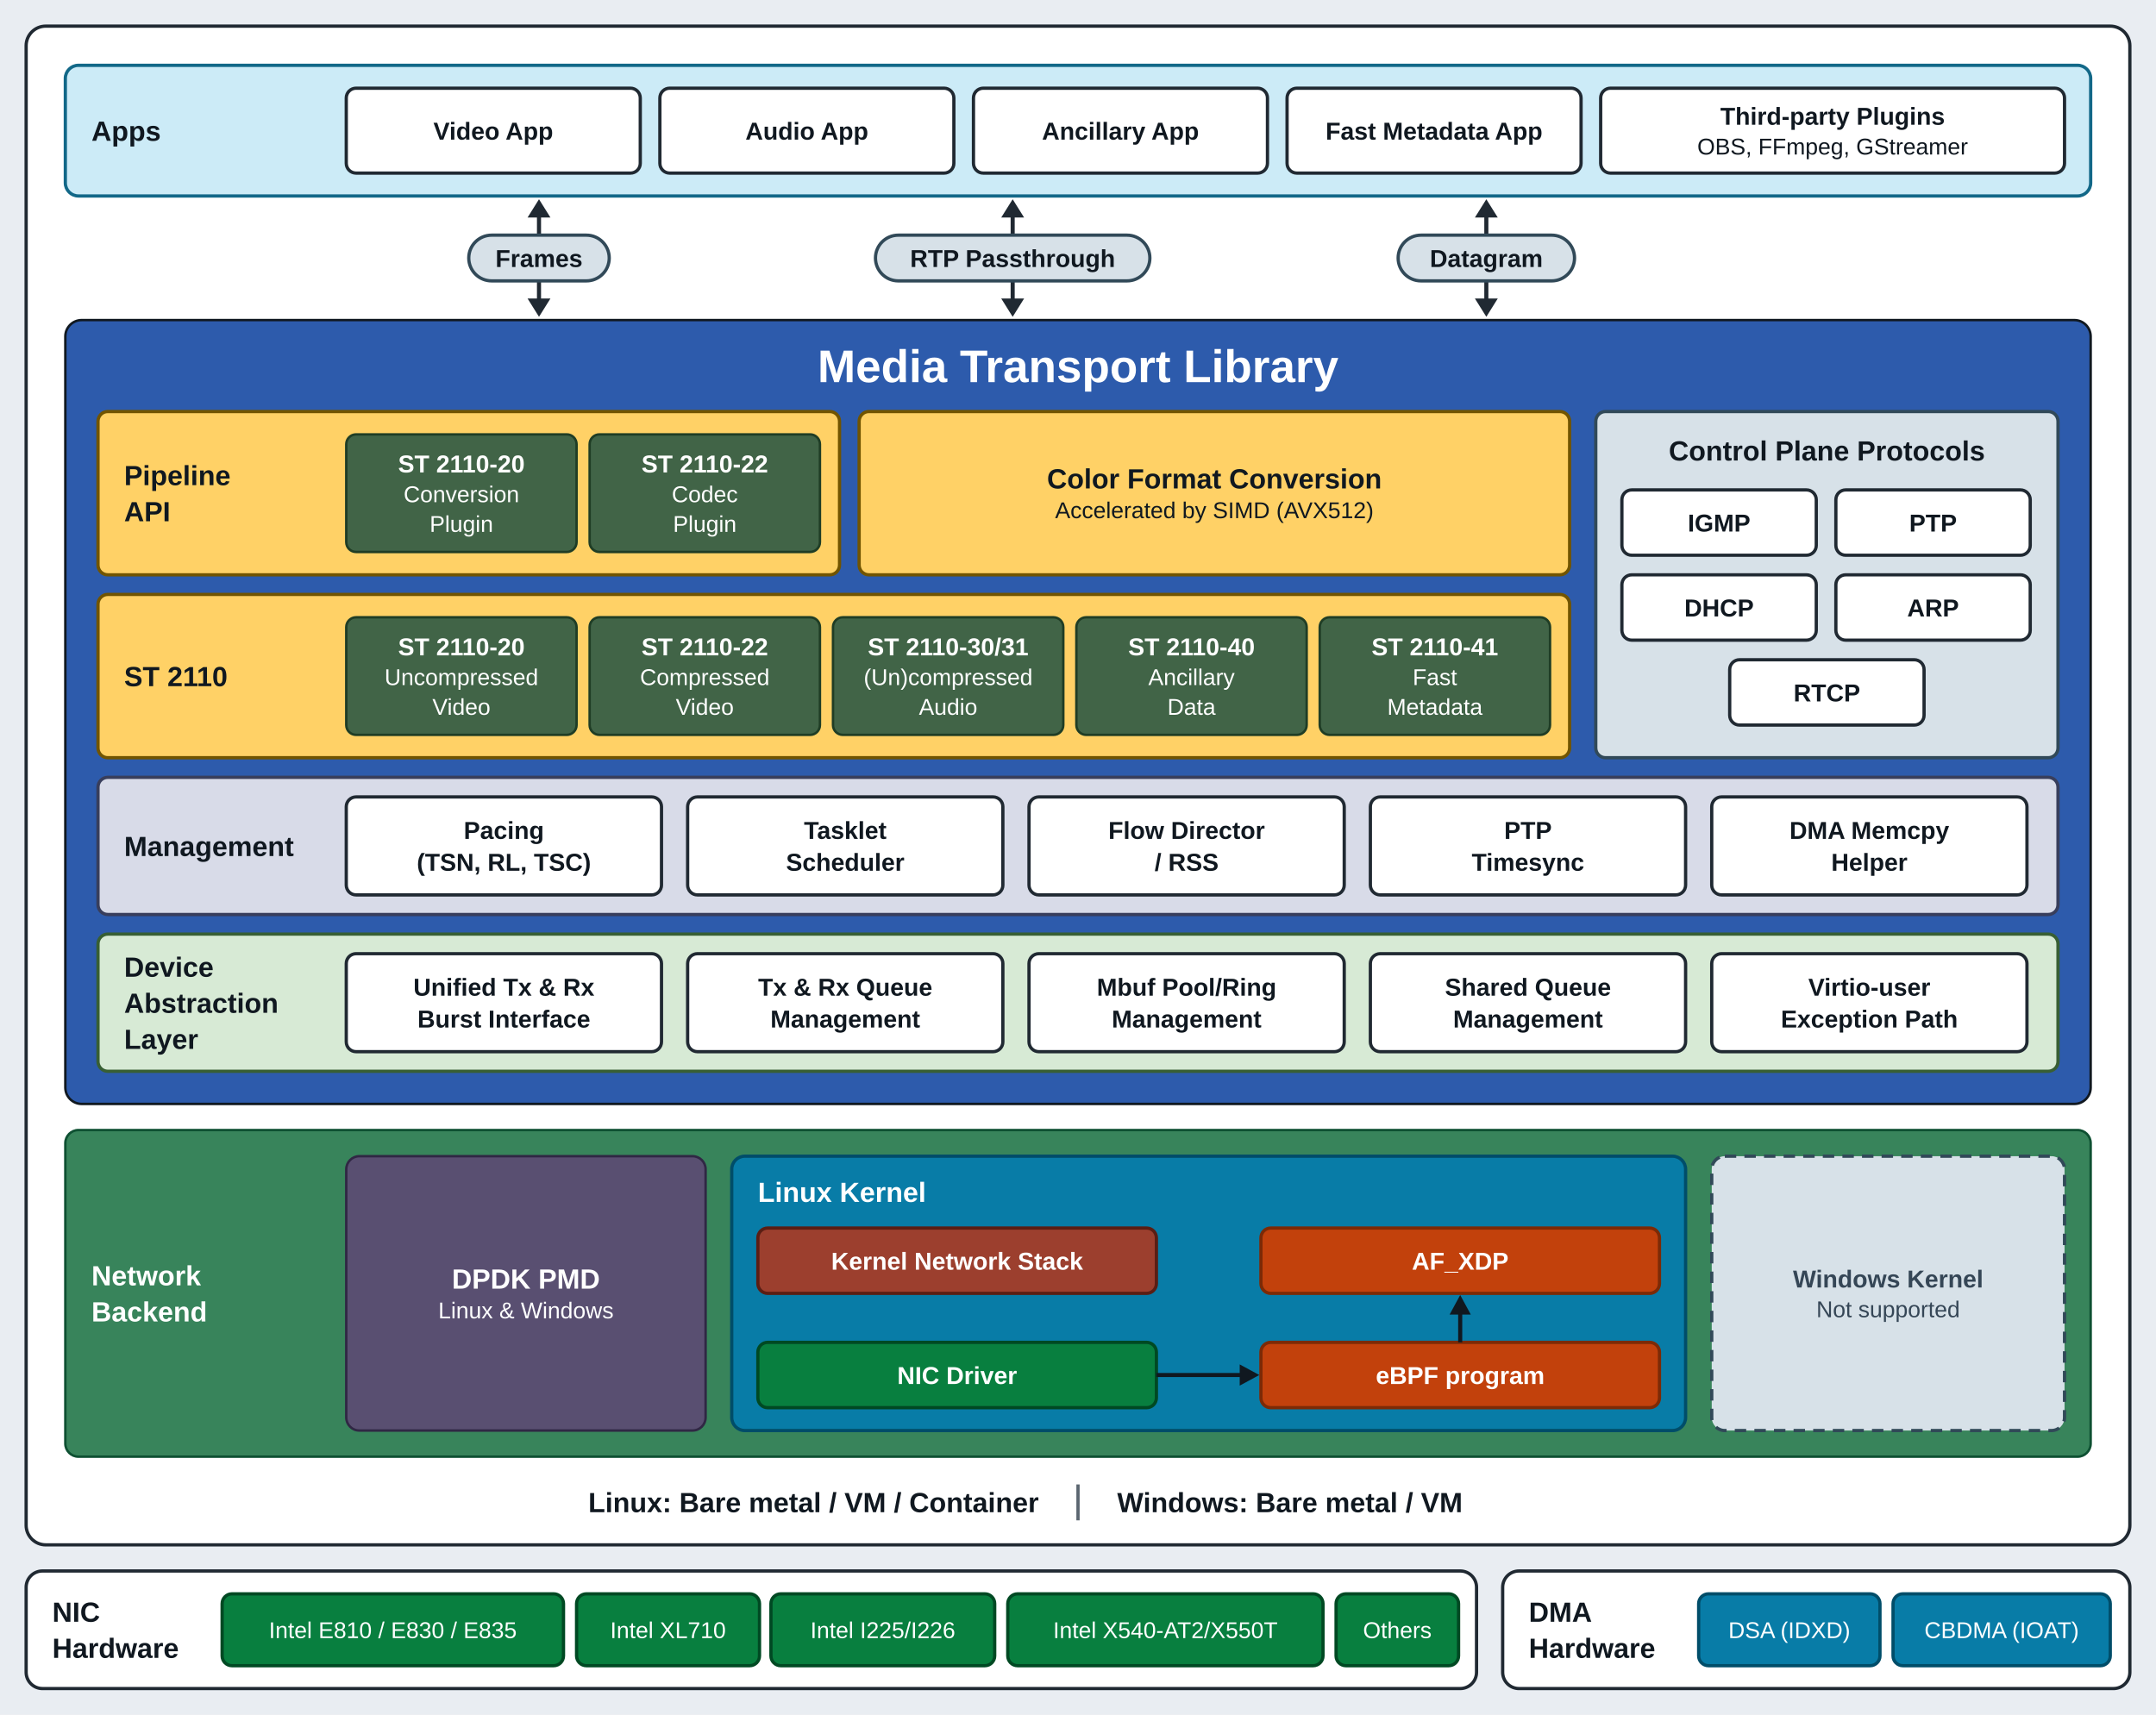
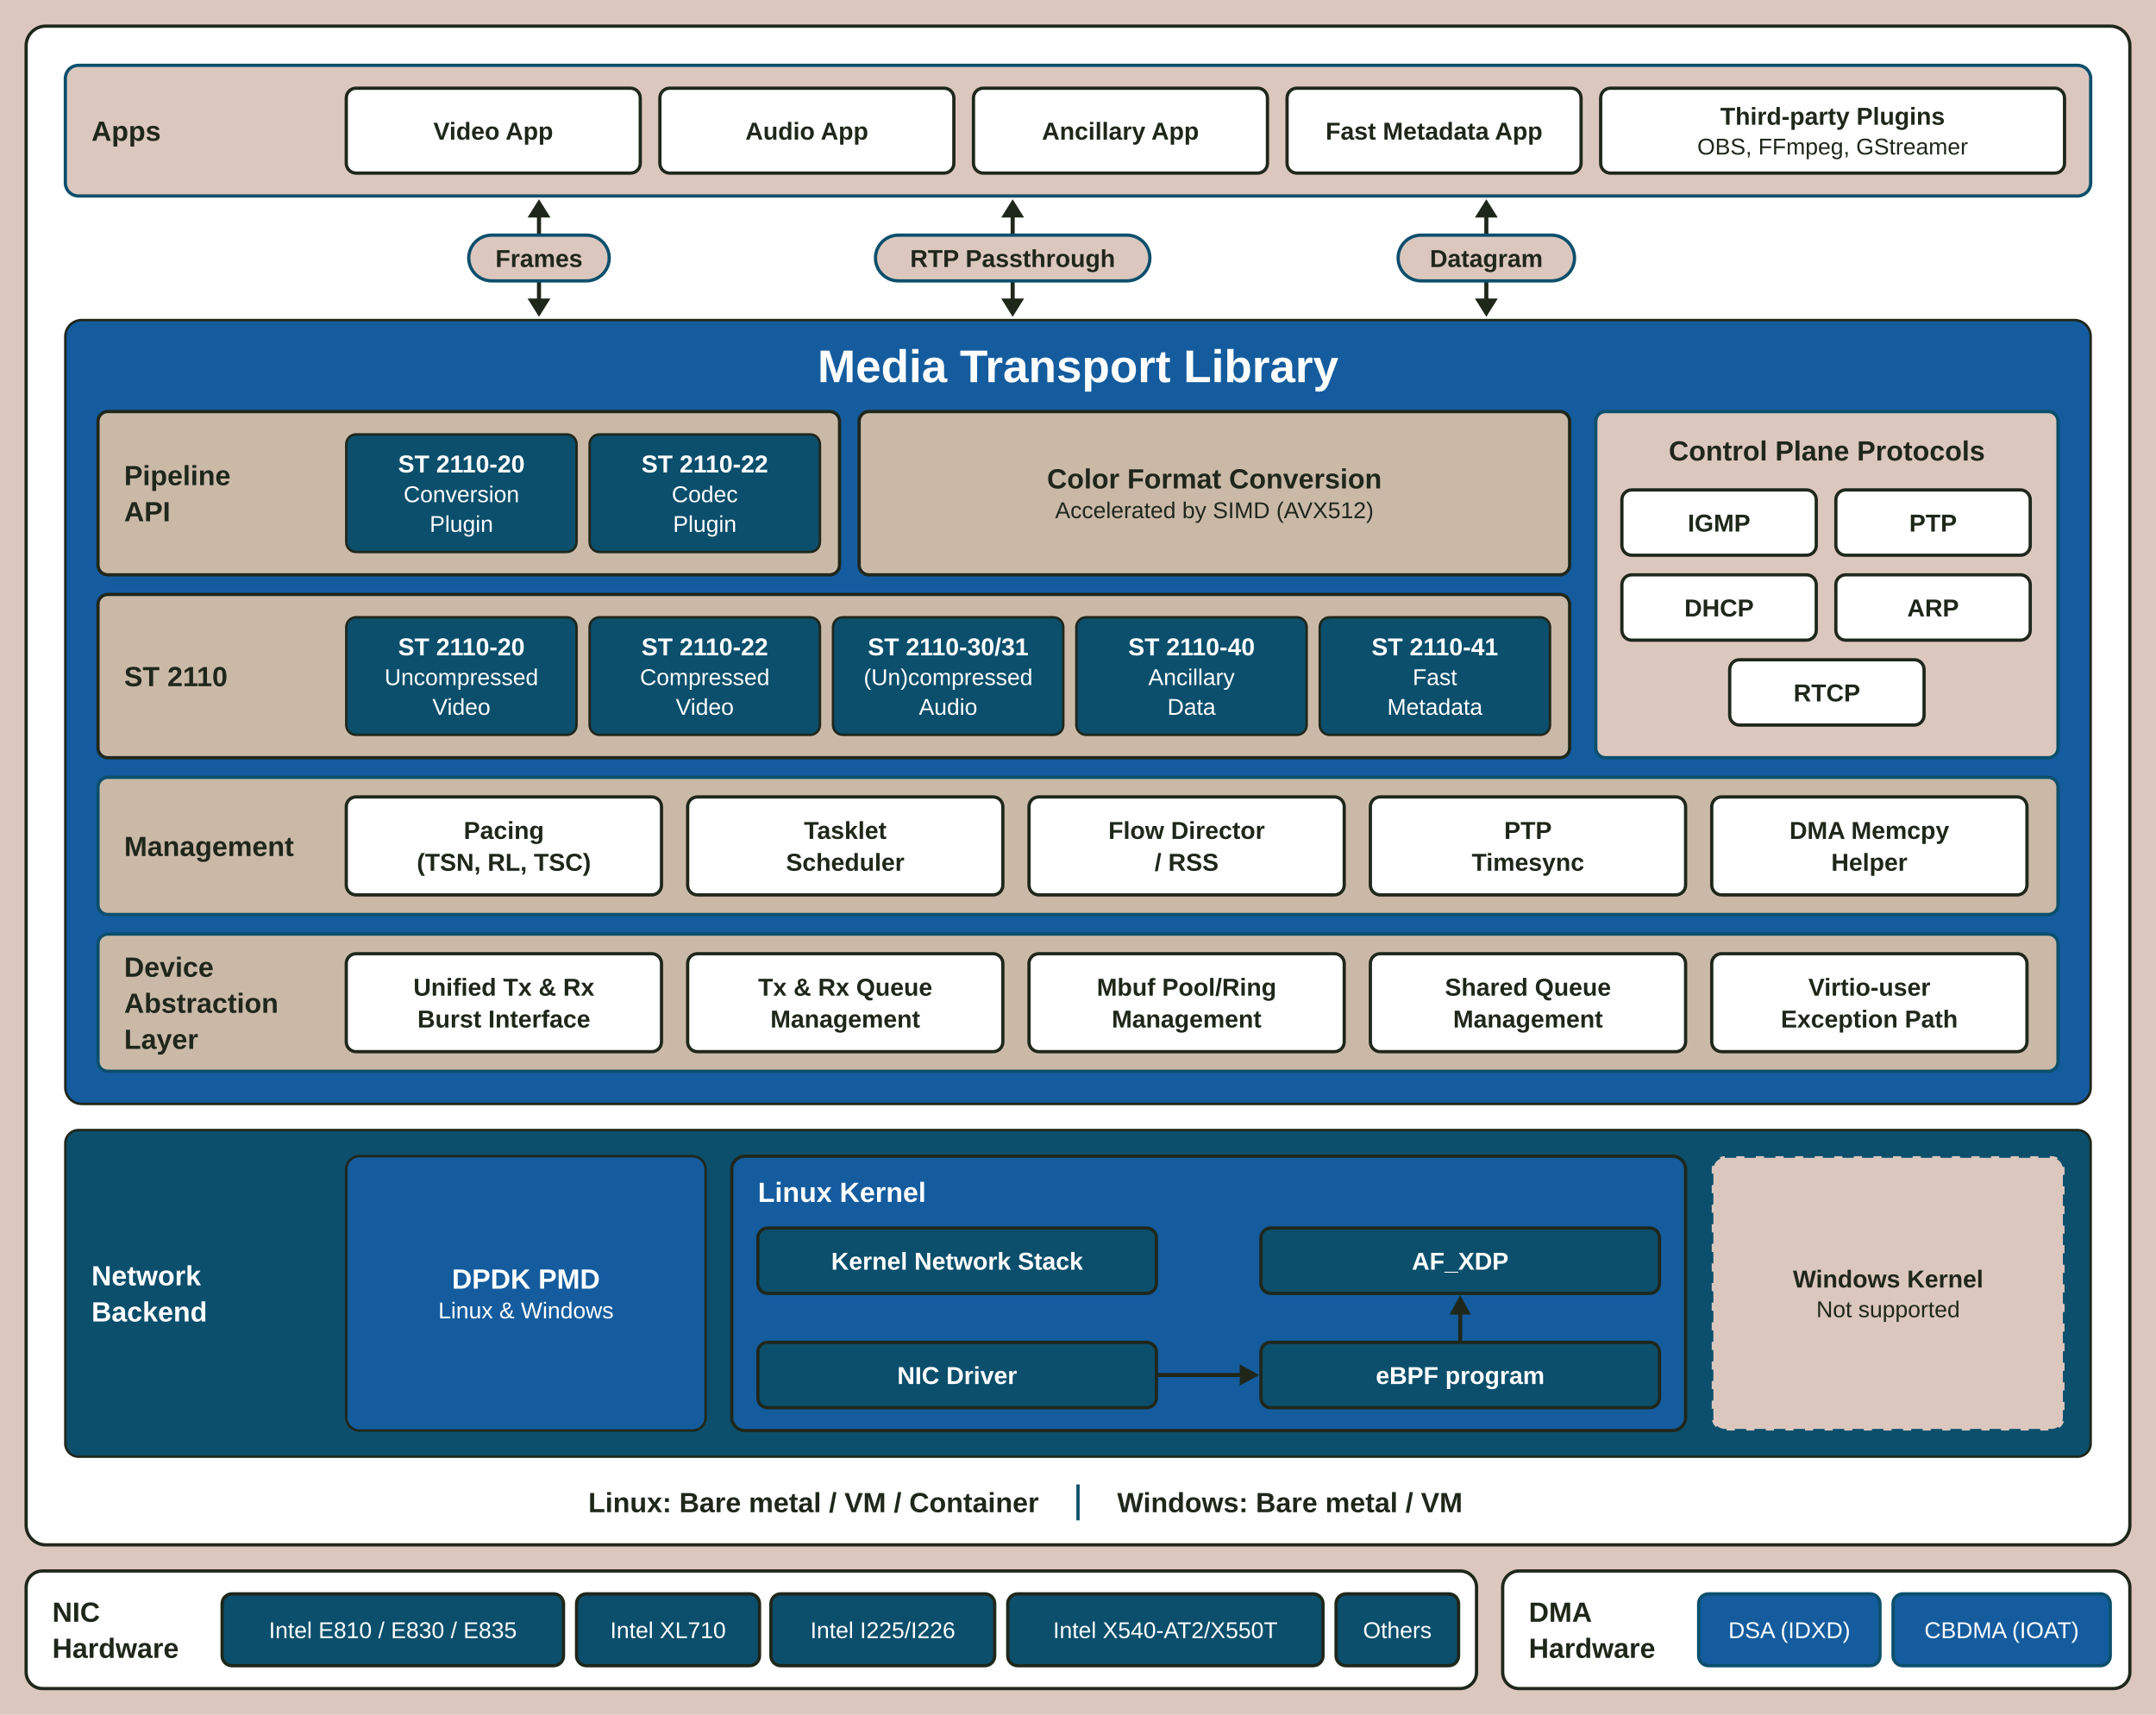
<svg xmlns="http://www.w3.org/2000/svg" width="1320" height="1050" viewBox="0 0 1320 1050" role="img" aria-labelledby="t d">
  <g font-family="'Intel Clear', 'Segoe UI', 'Helvetica Neue', Arial, sans-serif">
-     <rect width="1320" height="1050" fill="#e9edf2" />
-     <rect x="16" y="16" width="1288" height="930" rx="12" fill="#ffffff" stroke="#202932" stroke-width="2" />
-     <rect x="40" y="40" width="1240" height="80" rx="8" fill="#ccebf7" stroke="#126888" stroke-width="2" />
-     <text x="56" y="86.2" font-size="17" font-weight="700" fill="#101820" text-anchor="start">Apps</text>
-     <rect x="212" y="54" width="180" height="52" rx="6" fill="#ffffff" stroke="#202932" stroke-width="2" />
-     <text x="302.0" y="85.5" font-size="15" font-weight="700" fill="#101820" text-anchor="middle">Video App</text>
-     <rect x="404" y="54" width="180" height="52" rx="6" fill="#ffffff" stroke="#202932" stroke-width="2" />
-     <text x="494.0" y="85.5" font-size="15" font-weight="700" fill="#101820" text-anchor="middle">Audio App</text>
-     <rect x="596" y="54" width="180" height="52" rx="6" fill="#ffffff" stroke="#202932" stroke-width="2" />
-     <text x="686.0" y="85.5" font-size="15" font-weight="700" fill="#101820" text-anchor="middle">Ancillary App</text>
-     <rect x="788" y="54" width="180" height="52" rx="6" fill="#ffffff" stroke="#202932" stroke-width="2" />
-     <text x="878.0" y="85.5" font-size="15" font-weight="700" fill="#101820" text-anchor="middle">Fast Metadata App</text>
-     <rect x="980" y="54" width="284" height="52" rx="6" fill="#ffffff" stroke="#202932" stroke-width="2" />
-     <text x="1122.0" y="76.4" font-size="15" font-weight="700" fill="#101820" text-anchor="middle">Third-party Plugins</text>
-     <text x="1122.0" y="94.6" font-size="14" fill="#101820" text-anchor="middle">OBS, FFmpeg, GStreamer</text>
-     <rect x="40" y="196" width="1240" height="480" rx="10" fill="#2d5bac" stroke="#101820" stroke-width="1.5" />
+     <rect width="1320" height="1050" fill="#DCC7BE" />
+     <rect x="16" y="16" width="1288" height="930" rx="12" fill="#ffffff" stroke="#1F271B" stroke-width="2" />
+     <rect x="40" y="40" width="1240" height="80" rx="8" fill="#DCC7BE" stroke="#0B4F6C" stroke-width="2" />
+     <text x="56" y="86.2" font-size="17" font-weight="700" fill="#1F271B" text-anchor="start">Apps</text>
+     <rect x="212" y="54" width="180" height="52" rx="6" fill="#ffffff" stroke="#1F271B" stroke-width="2" />
+     <text x="302.0" y="85.5" font-size="15" font-weight="700" fill="#1F271B" text-anchor="middle">Video App</text>
+     <rect x="404" y="54" width="180" height="52" rx="6" fill="#ffffff" stroke="#1F271B" stroke-width="2" />
+     <text x="494.0" y="85.5" font-size="15" font-weight="700" fill="#1F271B" text-anchor="middle">Audio App</text>
+     <rect x="596" y="54" width="180" height="52" rx="6" fill="#ffffff" stroke="#1F271B" stroke-width="2" />
+     <text x="686.0" y="85.5" font-size="15" font-weight="700" fill="#1F271B" text-anchor="middle">Ancillary App</text>
+     <rect x="788" y="54" width="180" height="52" rx="6" fill="#ffffff" stroke="#1F271B" stroke-width="2" />
+     <text x="878.0" y="85.5" font-size="15" font-weight="700" fill="#1F271B" text-anchor="middle">Fast Metadata App</text>
+     <rect x="980" y="54" width="284" height="52" rx="6" fill="#ffffff" stroke="#1F271B" stroke-width="2" />
+     <text x="1122.0" y="76.4" font-size="15" font-weight="700" fill="#1F271B" text-anchor="middle">Third-party Plugins</text>
+     <text x="1122.0" y="94.6" font-size="14" fill="#1F271B" text-anchor="middle">OBS, FFmpeg, GStreamer</text>
+     <rect x="40" y="196" width="1240" height="480" rx="10" fill="#145C9E" stroke="#1F271B" stroke-width="1.5" />
    <text x="660.0" y="234" font-size="28" font-weight="700" fill="#ffffff" text-anchor="middle">Media Transport Library</text>
-     <line x1="330" y1="130" x2="330" y2="186" stroke="#202932" stroke-width="2.5" />
-     <path d="M330 122 L323 133.2 L337 133.2 Z" fill="#202932" />
-     <path d="M330 194 L323 182.8 L337 182.8 Z" fill="#202932" />
-     <rect x="287" y="144" width="86" height="28" rx="14" fill="#d7e1e8" stroke="#314958" stroke-width="2" />
-     <text x="330.0" y="163.5" font-size="15" font-weight="700" fill="#101820" text-anchor="middle">Frames</text>
-     <line x1="620" y1="130" x2="620" y2="186" stroke="#202932" stroke-width="2.5" />
-     <path d="M620 122 L613 133.2 L627 133.2 Z" fill="#202932" />
-     <path d="M620 194 L613 182.8 L627 182.8 Z" fill="#202932" />
-     <rect x="536" y="144" width="168" height="28" rx="14" fill="#d7e1e8" stroke="#314958" stroke-width="2" />
-     <text x="620.0" y="163.5" font-size="15" font-weight="700" fill="#101820" text-anchor="middle">RTP Passthrough</text>
-     <line x1="910" y1="130" x2="910" y2="186" stroke="#202932" stroke-width="2.5" />
-     <path d="M910 122 L903 133.2 L917 133.2 Z" fill="#202932" />
-     <path d="M910 194 L903 182.8 L917 182.8 Z" fill="#202932" />
-     <rect x="856" y="144" width="108" height="28" rx="14" fill="#d7e1e8" stroke="#314958" stroke-width="2" />
-     <text x="910.0" y="163.5" font-size="15" font-weight="700" fill="#101820" text-anchor="middle">Datagram</text>
-     <rect x="60" y="252" width="454" height="100" rx="6" fill="#ffd166" stroke="#715400" stroke-width="2" />
-     <text x="76" y="297.1" font-size="17" font-weight="700" fill="#101820" text-anchor="start">Pipeline</text>
-     <text x="76" y="319.2" font-size="17" font-weight="700" fill="#101820" text-anchor="start">API</text>
-     <rect x="212" y="266" width="141" height="72" rx="6" fill="#416447" stroke="#1f3d25" stroke-width="1.5" />
+     <line x1="330" y1="130" x2="330" y2="186" stroke="#1F271B" stroke-width="2.5" />
+     <path d="M330 122 L323 133.2 L337 133.2 Z" fill="#1F271B" />
+     <path d="M330 194 L323 182.8 L337 182.8 Z" fill="#1F271B" />
+     <rect x="287" y="144" width="86" height="28" rx="14" fill="#DCC7BE" stroke="#0B4F6C" stroke-width="2" />
+     <text x="330.0" y="163.5" font-size="15" font-weight="700" fill="#1F271B" text-anchor="middle">Frames</text>
+     <line x1="620" y1="130" x2="620" y2="186" stroke="#1F271B" stroke-width="2.5" />
+     <path d="M620 122 L613 133.2 L627 133.2 Z" fill="#1F271B" />
+     <path d="M620 194 L613 182.8 L627 182.8 Z" fill="#1F271B" />
+     <rect x="536" y="144" width="168" height="28" rx="14" fill="#DCC7BE" stroke="#0B4F6C" stroke-width="2" />
+     <text x="620.0" y="163.5" font-size="15" font-weight="700" fill="#1F271B" text-anchor="middle">RTP Passthrough</text>
+     <line x1="910" y1="130" x2="910" y2="186" stroke="#1F271B" stroke-width="2.5" />
+     <path d="M910 122 L903 133.2 L917 133.2 Z" fill="#1F271B" />
+     <path d="M910 194 L903 182.8 L917 182.8 Z" fill="#1F271B" />
+     <rect x="856" y="144" width="108" height="28" rx="14" fill="#DCC7BE" stroke="#0B4F6C" stroke-width="2" />
+     <text x="910.0" y="163.5" font-size="15" font-weight="700" fill="#1F271B" text-anchor="middle">Datagram</text>
+     <rect x="60" y="252" width="454" height="100" rx="6" fill="#CBB9A8" stroke="#1F271B" stroke-width="2" />
+     <text x="76" y="297.1" font-size="17" font-weight="700" fill="#1F271B" text-anchor="start">Pipeline</text>
+     <text x="76" y="319.2" font-size="17" font-weight="700" fill="#1F271B" text-anchor="start">API</text>
+     <rect x="212" y="266" width="141" height="72" rx="6" fill="#0B4F6C" stroke="#1F271B" stroke-width="1.5" />
    <text x="282.5" y="289.3" font-size="15" font-weight="700" fill="#ffffff" text-anchor="middle">ST 2110-20</text>
    <text x="282.5" y="307.5" font-size="14" fill="#ffffff" text-anchor="middle">Conversion</text>
    <text x="282.5" y="325.7" font-size="14" fill="#ffffff" text-anchor="middle">Plugin</text>
-     <rect x="361" y="266" width="141" height="72" rx="6" fill="#416447" stroke="#1f3d25" stroke-width="1.5" />
+     <rect x="361" y="266" width="141" height="72" rx="6" fill="#0B4F6C" stroke="#1F271B" stroke-width="1.5" />
    <text x="431.5" y="289.3" font-size="15" font-weight="700" fill="#ffffff" text-anchor="middle">ST 2110-22</text>
    <text x="431.5" y="307.5" font-size="14" fill="#ffffff" text-anchor="middle">Codec</text>
    <text x="431.5" y="325.7" font-size="14" fill="#ffffff" text-anchor="middle">Plugin</text>
-     <rect x="526" y="252" width="435" height="100" rx="6" fill="#ffd166" stroke="#715400" stroke-width="2" />
-     <text x="743.5" y="299.1" font-size="17" font-weight="700" fill="#101820" text-anchor="middle">Color Format Conversion</text>
-     <text x="743.5" y="317.3" font-size="14" fill="#101820" text-anchor="middle">Accelerated by SIMD (AVX512)</text>
-     <rect x="60" y="364" width="901" height="100" rx="6" fill="#ffd166" stroke="#715400" stroke-width="2" />
-     <text x="76" y="420.2" font-size="17" font-weight="700" fill="#101820" text-anchor="start">ST 2110</text>
-     <rect x="212" y="378" width="141" height="72" rx="6" fill="#416447" stroke="#1f3d25" stroke-width="1.5" />
+     <rect x="526" y="252" width="435" height="100" rx="6" fill="#CBB9A8" stroke="#1F271B" stroke-width="2" />
+     <text x="743.5" y="299.1" font-size="17" font-weight="700" fill="#1F271B" text-anchor="middle">Color Format Conversion</text>
+     <text x="743.5" y="317.3" font-size="14" fill="#1F271B" text-anchor="middle">Accelerated by SIMD (AVX512)</text>
+     <rect x="60" y="364" width="901" height="100" rx="6" fill="#CBB9A8" stroke="#1F271B" stroke-width="2" />
+     <text x="76" y="420.2" font-size="17" font-weight="700" fill="#1F271B" text-anchor="start">ST 2110</text>
+     <rect x="212" y="378" width="141" height="72" rx="6" fill="#0B4F6C" stroke="#1F271B" stroke-width="1.5" />
    <text x="282.5" y="401.3" font-size="15" font-weight="700" fill="#ffffff" text-anchor="middle">ST 2110-20</text>
    <text x="282.5" y="419.5" font-size="14" fill="#ffffff" text-anchor="middle">Uncompressed</text>
    <text x="282.5" y="437.7" font-size="14" fill="#ffffff" text-anchor="middle">Video</text>
-     <rect x="361" y="378" width="141" height="72" rx="6" fill="#416447" stroke="#1f3d25" stroke-width="1.5" />
+     <rect x="361" y="378" width="141" height="72" rx="6" fill="#0B4F6C" stroke="#1F271B" stroke-width="1.5" />
    <text x="431.5" y="401.3" font-size="15" font-weight="700" fill="#ffffff" text-anchor="middle">ST 2110-22</text>
    <text x="431.5" y="419.5" font-size="14" fill="#ffffff" text-anchor="middle">Compressed</text>
    <text x="431.5" y="437.7" font-size="14" fill="#ffffff" text-anchor="middle">Video</text>
-     <rect x="510" y="378" width="141" height="72" rx="6" fill="#416447" stroke="#1f3d25" stroke-width="1.5" />
+     <rect x="510" y="378" width="141" height="72" rx="6" fill="#0B4F6C" stroke="#1F271B" stroke-width="1.5" />
    <text x="580.5" y="401.3" font-size="15" font-weight="700" fill="#ffffff" text-anchor="middle">ST 2110-30/31</text>
    <text x="580.5" y="419.5" font-size="14" fill="#ffffff" text-anchor="middle">(Un)compressed</text>
    <text x="580.5" y="437.7" font-size="14" fill="#ffffff" text-anchor="middle">Audio</text>
-     <rect x="659" y="378" width="141" height="72" rx="6" fill="#416447" stroke="#1f3d25" stroke-width="1.5" />
+     <rect x="659" y="378" width="141" height="72" rx="6" fill="#0B4F6C" stroke="#1F271B" stroke-width="1.5" />
    <text x="729.5" y="401.3" font-size="15" font-weight="700" fill="#ffffff" text-anchor="middle">ST 2110-40</text>
    <text x="729.5" y="419.5" font-size="14" fill="#ffffff" text-anchor="middle">Ancillary</text>
    <text x="729.5" y="437.7" font-size="14" fill="#ffffff" text-anchor="middle">Data</text>
-     <rect x="808" y="378" width="141" height="72" rx="6" fill="#416447" stroke="#1f3d25" stroke-width="1.5" />
+     <rect x="808" y="378" width="141" height="72" rx="6" fill="#0B4F6C" stroke="#1F271B" stroke-width="1.5" />
    <text x="878.5" y="401.3" font-size="15" font-weight="700" fill="#ffffff" text-anchor="middle">ST 2110-41</text>
    <text x="878.5" y="419.5" font-size="14" fill="#ffffff" text-anchor="middle">Fast</text>
    <text x="878.5" y="437.7" font-size="14" fill="#ffffff" text-anchor="middle">Metadata</text>
-     <rect x="977" y="252" width="283" height="212" rx="6" fill="#d7e1e8" stroke="#314958" stroke-width="2" />
-     <text x="1118.5" y="282" font-size="17" font-weight="700" fill="#101820" text-anchor="middle">Control Plane Protocols</text>
-     <rect x="993" y="300" width="119" height="40" rx="6" fill="#ffffff" stroke="#202932" stroke-width="2" />
-     <text x="1052.5" y="325.5" font-size="15" font-weight="700" fill="#101820" text-anchor="middle">IGMP</text>
-     <rect x="1124" y="300" width="119" height="40" rx="6" fill="#ffffff" stroke="#202932" stroke-width="2" />
-     <text x="1183.5" y="325.5" font-size="15" font-weight="700" fill="#101820" text-anchor="middle">PTP</text>
-     <rect x="993" y="352" width="119" height="40" rx="6" fill="#ffffff" stroke="#202932" stroke-width="2" />
-     <text x="1052.5" y="377.5" font-size="15" font-weight="700" fill="#101820" text-anchor="middle">DHCP</text>
-     <rect x="1124" y="352" width="119" height="40" rx="6" fill="#ffffff" stroke="#202932" stroke-width="2" />
-     <text x="1183.5" y="377.5" font-size="15" font-weight="700" fill="#101820" text-anchor="middle">ARP</text>
-     <rect x="1059" y="404" width="119" height="40" rx="6" fill="#ffffff" stroke="#202932" stroke-width="2" />
-     <text x="1118.5" y="429.5" font-size="15" font-weight="700" fill="#101820" text-anchor="middle">RTCP</text>
-     <rect x="60" y="476" width="1200" height="84" rx="6" fill="#d8dbe8" stroke="#383e5c" stroke-width="2" />
-     <text x="76" y="524.2" font-size="17" font-weight="700" fill="#101820" text-anchor="start">Management</text>
-     <rect x="212" y="488" width="193" height="60" rx="6" fill="#ffffff" stroke="#202932" stroke-width="2" />
-     <text x="308.5" y="513.7" font-size="15" font-weight="700" fill="#101820" text-anchor="middle">Pacing</text>
-     <text x="308.5" y="533.2" font-size="15" font-weight="700" fill="#101820" text-anchor="middle">(TSN, RL, TSC)</text>
-     <rect x="421" y="488" width="193" height="60" rx="6" fill="#ffffff" stroke="#202932" stroke-width="2" />
-     <text x="517.5" y="513.7" font-size="15" font-weight="700" fill="#101820" text-anchor="middle">Tasklet</text>
-     <text x="517.5" y="533.2" font-size="15" font-weight="700" fill="#101820" text-anchor="middle">Scheduler</text>
-     <rect x="630" y="488" width="193" height="60" rx="6" fill="#ffffff" stroke="#202932" stroke-width="2" />
-     <text x="726.5" y="513.7" font-size="15" font-weight="700" fill="#101820" text-anchor="middle">Flow Director</text>
-     <text x="726.5" y="533.2" font-size="15" font-weight="700" fill="#101820" text-anchor="middle">/ RSS</text>
-     <rect x="839" y="488" width="193" height="60" rx="6" fill="#ffffff" stroke="#202932" stroke-width="2" />
-     <text x="935.5" y="513.7" font-size="15" font-weight="700" fill="#101820" text-anchor="middle">PTP</text>
-     <text x="935.5" y="533.2" font-size="15" font-weight="700" fill="#101820" text-anchor="middle">Timesync</text>
-     <rect x="1048" y="488" width="193" height="60" rx="6" fill="#ffffff" stroke="#202932" stroke-width="2" />
-     <text x="1144.5" y="513.7" font-size="15" font-weight="700" fill="#101820" text-anchor="middle">DMA Memcpy</text>
-     <text x="1144.5" y="533.2" font-size="15" font-weight="700" fill="#101820" text-anchor="middle">Helper</text>
-     <rect x="60" y="572" width="1200" height="84" rx="6" fill="#d7ead5" stroke="#385f34" stroke-width="2" />
-     <text x="76" y="598.1" font-size="17" font-weight="700" fill="#101820" text-anchor="start">Device</text>
-     <text x="76" y="620.2" font-size="17" font-weight="700" fill="#101820" text-anchor="start">Abstraction</text>
-     <text x="76" y="642.3" font-size="17" font-weight="700" fill="#101820" text-anchor="start">Layer</text>
-     <rect x="212" y="584" width="193" height="60" rx="6" fill="#ffffff" stroke="#202932" stroke-width="2" />
-     <text x="308.5" y="609.7" font-size="15" font-weight="700" fill="#101820" text-anchor="middle">Unified Tx &amp; Rx</text>
-     <text x="308.5" y="629.2" font-size="15" font-weight="700" fill="#101820" text-anchor="middle">Burst Interface</text>
-     <rect x="421" y="584" width="193" height="60" rx="6" fill="#ffffff" stroke="#202932" stroke-width="2" />
-     <text x="517.5" y="609.7" font-size="15" font-weight="700" fill="#101820" text-anchor="middle">Tx &amp; Rx Queue</text>
-     <text x="517.5" y="629.2" font-size="15" font-weight="700" fill="#101820" text-anchor="middle">Management</text>
-     <rect x="630" y="584" width="193" height="60" rx="6" fill="#ffffff" stroke="#202932" stroke-width="2" />
-     <text x="726.5" y="609.7" font-size="15" font-weight="700" fill="#101820" text-anchor="middle">Mbuf Pool/Ring</text>
-     <text x="726.5" y="629.2" font-size="15" font-weight="700" fill="#101820" text-anchor="middle">Management</text>
-     <rect x="839" y="584" width="193" height="60" rx="6" fill="#ffffff" stroke="#202932" stroke-width="2" />
-     <text x="935.5" y="609.7" font-size="15" font-weight="700" fill="#101820" text-anchor="middle">Shared Queue</text>
-     <text x="935.5" y="629.2" font-size="15" font-weight="700" fill="#101820" text-anchor="middle">Management</text>
-     <rect x="1048" y="584" width="193" height="60" rx="6" fill="#ffffff" stroke="#202932" stroke-width="2" />
-     <text x="1144.5" y="609.7" font-size="15" font-weight="700" fill="#101820" text-anchor="middle">Virtio-user</text>
-     <text x="1144.5" y="629.2" font-size="15" font-weight="700" fill="#101820" text-anchor="middle">Exception Path</text>
-     <rect x="40" y="692" width="1240" height="200" rx="8" fill="#38845b" stroke="#0e5032" stroke-width="1.5" />
+     <rect x="977" y="252" width="283" height="212" rx="6" fill="#DCC7BE" stroke="#0B4F6C" stroke-width="2" />
+     <text x="1118.5" y="282" font-size="17" font-weight="700" fill="#1F271B" text-anchor="middle">Control Plane Protocols</text>
+     <rect x="993" y="300" width="119" height="40" rx="6" fill="#ffffff" stroke="#1F271B" stroke-width="2" />
+     <text x="1052.5" y="325.5" font-size="15" font-weight="700" fill="#1F271B" text-anchor="middle">IGMP</text>
+     <rect x="1124" y="300" width="119" height="40" rx="6" fill="#ffffff" stroke="#1F271B" stroke-width="2" />
+     <text x="1183.5" y="325.5" font-size="15" font-weight="700" fill="#1F271B" text-anchor="middle">PTP</text>
+     <rect x="993" y="352" width="119" height="40" rx="6" fill="#ffffff" stroke="#1F271B" stroke-width="2" />
+     <text x="1052.5" y="377.5" font-size="15" font-weight="700" fill="#1F271B" text-anchor="middle">DHCP</text>
+     <rect x="1124" y="352" width="119" height="40" rx="6" fill="#ffffff" stroke="#1F271B" stroke-width="2" />
+     <text x="1183.5" y="377.5" font-size="15" font-weight="700" fill="#1F271B" text-anchor="middle">ARP</text>
+     <rect x="1059" y="404" width="119" height="40" rx="6" fill="#ffffff" stroke="#1F271B" stroke-width="2" />
+     <text x="1118.5" y="429.5" font-size="15" font-weight="700" fill="#1F271B" text-anchor="middle">RTCP</text>
+     <rect x="60" y="476" width="1200" height="84" rx="6" fill="#CBB9A8" stroke="#0B4F6C" stroke-width="2" />
+     <text x="76" y="524.2" font-size="17" font-weight="700" fill="#1F271B" text-anchor="start">Management</text>
+     <rect x="212" y="488" width="193" height="60" rx="6" fill="#ffffff" stroke="#1F271B" stroke-width="2" />
+     <text x="308.5" y="513.7" font-size="15" font-weight="700" fill="#1F271B" text-anchor="middle">Pacing</text>
+     <text x="308.5" y="533.2" font-size="15" font-weight="700" fill="#1F271B" text-anchor="middle">(TSN, RL, TSC)</text>
+     <rect x="421" y="488" width="193" height="60" rx="6" fill="#ffffff" stroke="#1F271B" stroke-width="2" />
+     <text x="517.5" y="513.7" font-size="15" font-weight="700" fill="#1F271B" text-anchor="middle">Tasklet</text>
+     <text x="517.5" y="533.2" font-size="15" font-weight="700" fill="#1F271B" text-anchor="middle">Scheduler</text>
+     <rect x="630" y="488" width="193" height="60" rx="6" fill="#ffffff" stroke="#1F271B" stroke-width="2" />
+     <text x="726.5" y="513.7" font-size="15" font-weight="700" fill="#1F271B" text-anchor="middle">Flow Director</text>
+     <text x="726.5" y="533.2" font-size="15" font-weight="700" fill="#1F271B" text-anchor="middle">/ RSS</text>
+     <rect x="839" y="488" width="193" height="60" rx="6" fill="#ffffff" stroke="#1F271B" stroke-width="2" />
+     <text x="935.5" y="513.7" font-size="15" font-weight="700" fill="#1F271B" text-anchor="middle">PTP</text>
+     <text x="935.5" y="533.2" font-size="15" font-weight="700" fill="#1F271B" text-anchor="middle">Timesync</text>
+     <rect x="1048" y="488" width="193" height="60" rx="6" fill="#ffffff" stroke="#1F271B" stroke-width="2" />
+     <text x="1144.5" y="513.7" font-size="15" font-weight="700" fill="#1F271B" text-anchor="middle">DMA Memcpy</text>
+     <text x="1144.5" y="533.2" font-size="15" font-weight="700" fill="#1F271B" text-anchor="middle">Helper</text>
+     <rect x="60" y="572" width="1200" height="84" rx="6" fill="#CBB9A8" stroke="#0B4F6C" stroke-width="2" />
+     <text x="76" y="598.1" font-size="17" font-weight="700" fill="#1F271B" text-anchor="start">Device</text>
+     <text x="76" y="620.2" font-size="17" font-weight="700" fill="#1F271B" text-anchor="start">Abstraction</text>
+     <text x="76" y="642.3" font-size="17" font-weight="700" fill="#1F271B" text-anchor="start">Layer</text>
+     <rect x="212" y="584" width="193" height="60" rx="6" fill="#ffffff" stroke="#1F271B" stroke-width="2" />
+     <text x="308.5" y="609.7" font-size="15" font-weight="700" fill="#1F271B" text-anchor="middle">Unified Tx &amp; Rx</text>
+     <text x="308.5" y="629.2" font-size="15" font-weight="700" fill="#1F271B" text-anchor="middle">Burst Interface</text>
+     <rect x="421" y="584" width="193" height="60" rx="6" fill="#ffffff" stroke="#1F271B" stroke-width="2" />
+     <text x="517.5" y="609.7" font-size="15" font-weight="700" fill="#1F271B" text-anchor="middle">Tx &amp; Rx Queue</text>
+     <text x="517.5" y="629.2" font-size="15" font-weight="700" fill="#1F271B" text-anchor="middle">Management</text>
+     <rect x="630" y="584" width="193" height="60" rx="6" fill="#ffffff" stroke="#1F271B" stroke-width="2" />
+     <text x="726.5" y="609.7" font-size="15" font-weight="700" fill="#1F271B" text-anchor="middle">Mbuf Pool/Ring</text>
+     <text x="726.5" y="629.2" font-size="15" font-weight="700" fill="#1F271B" text-anchor="middle">Management</text>
+     <rect x="839" y="584" width="193" height="60" rx="6" fill="#ffffff" stroke="#1F271B" stroke-width="2" />
+     <text x="935.5" y="609.7" font-size="15" font-weight="700" fill="#1F271B" text-anchor="middle">Shared Queue</text>
+     <text x="935.5" y="629.2" font-size="15" font-weight="700" fill="#1F271B" text-anchor="middle">Management</text>
+     <rect x="1048" y="584" width="193" height="60" rx="6" fill="#ffffff" stroke="#1F271B" stroke-width="2" />
+     <text x="1144.5" y="609.7" font-size="15" font-weight="700" fill="#1F271B" text-anchor="middle">Virtio-user</text>
+     <text x="1144.5" y="629.2" font-size="15" font-weight="700" fill="#1F271B" text-anchor="middle">Exception Path</text>
+     <rect x="40" y="692" width="1240" height="200" rx="8" fill="#0B4F6C" stroke="#1F271B" stroke-width="1.5" />
    <text x="56" y="787.1" font-size="17" font-weight="700" fill="#ffffff" text-anchor="start">Network</text>
    <text x="56" y="809.2" font-size="17" font-weight="700" fill="#ffffff" text-anchor="start">Backend</text>
-     <rect x="212" y="708" width="220" height="168" rx="8" fill="#594f71" stroke="#302744" stroke-width="1.5" />
+     <rect x="212" y="708" width="220" height="168" rx="8" fill="#145c9e" stroke="#1F271B" stroke-width="1.5" />
    <text x="322.0" y="789.1" font-size="17" font-weight="700" fill="#ffffff" text-anchor="middle">DPDK PMD</text>
    <text x="322.0" y="807.3" font-size="14" fill="#ffffff" text-anchor="middle">Linux &amp; Windows</text>
-     <rect x="448" y="708" width="584" height="168" rx="8" fill="#087ca7" stroke="#004d69" stroke-width="2" />
+     <rect x="448" y="708" width="584" height="168" rx="8" fill="#145c9e" stroke="#1F271B" stroke-width="2" />
    <text x="464" y="736" font-size="17" font-weight="700" fill="#ffffff" text-anchor="start">Linux Kernel</text>
-     <rect x="464" y="752" width="244" height="40" rx="6" fill="#9c3f2e" stroke="#5a1e14" stroke-width="2" />
+     <rect x="464" y="752" width="244" height="40" rx="6" fill="#0B4F6C" stroke="#1F271B" stroke-width="2" />
    <text x="586.0" y="777.5" font-size="15" font-weight="700" fill="#ffffff" text-anchor="middle">Kernel Network Stack</text>
-     <rect x="464" y="822" width="244" height="40" rx="6" fill="#087f3f" stroke="#004923" stroke-width="2" />
+     <rect x="464" y="822" width="244" height="40" rx="6" fill="#0B4F6C" stroke="#1F271B" stroke-width="2" />
    <text x="586.0" y="847.5" font-size="15" font-weight="700" fill="#ffffff" text-anchor="middle">NIC Driver</text>
-     <rect x="772" y="822" width="244" height="40" rx="6" fill="#c2410c" stroke="#7c2a06" stroke-width="2" />
+     <rect x="772" y="822" width="244" height="40" rx="6" fill="#0B4F6C" stroke="#1F271B" stroke-width="2" />
    <text x="894.0" y="847.5" font-size="15" font-weight="700" fill="#ffffff" text-anchor="middle">eBPF program</text>
-     <rect x="772" y="752" width="244" height="40" rx="6" fill="#c2410c" stroke="#7c2a06" stroke-width="2" />
+     <rect x="772" y="752" width="244" height="40" rx="6" fill="#0B4F6C" stroke="#1F271B" stroke-width="2" />
    <text x="894.0" y="777.5" font-size="15" font-weight="700" fill="#ffffff" text-anchor="middle">AF_XDP</text>
-     <line x1="708" y1="842.0" x2="760" y2="842.0" stroke="#101820" stroke-width="2.5" />
-     <path d="M771 842.0 L759 835.5 L759 848.5 Z" fill="#101820" />
-     <line x1="894.0" y1="822" x2="894.0" y2="804" stroke="#101820" stroke-width="2.5" />
-     <path d="M894.0 793 L887.5 805 L900.5 805 Z" fill="#101820" />
-     <rect x="1048" y="708" width="216" height="168" rx="8" fill="#d7e1e8" stroke="#314958" stroke-width="2" stroke-dasharray="7 5" />
-     <text x="1156.0" y="788.4" font-size="15" font-weight="700" fill="#354656" text-anchor="middle">Windows Kernel</text>
-     <text x="1156.0" y="806.6" font-size="14" fill="#354656" text-anchor="middle">Not supported</text>
-     <text x="636.0" y="926" font-size="17" font-weight="700" fill="#101820" text-anchor="end">Linux: Bare metal / VM / Container</text>
-     <line x1="660.0" y1="909" x2="660.0" y2="931" stroke="#5b6670" stroke-width="2" />
-     <text x="684.0" y="926" font-size="17" font-weight="700" fill="#101820" text-anchor="start">Windows: Bare metal / VM</text>
-     <rect x="16" y="962" width="888" height="72" rx="10" fill="#ffffff" stroke="#202932" stroke-width="2" />
-     <text x="32" y="993.1" font-size="17" font-weight="700" fill="#101820" text-anchor="start">NIC</text>
-     <text x="32" y="1015.2" font-size="17" font-weight="700" fill="#101820" text-anchor="start">Hardware</text>
-     <rect x="136" y="976" width="209" height="44" rx="6" fill="#087f3f" stroke="#004923" stroke-width="2" />
+     <line x1="708" y1="842.0" x2="760" y2="842.0" stroke="#1F271B" stroke-width="2.5" />
+     <path d="M771 842.0 L759 835.5 L759 848.5 Z" fill="#1F271B" />
+     <line x1="894.0" y1="822" x2="894.0" y2="804" stroke="#1F271B" stroke-width="2.5" />
+     <path d="M894.0 793 L887.5 805 L900.5 805 Z" fill="#1F271B" />
+     <rect x="1048" y="708" width="216" height="168" rx="8" fill="#DCC7BE" stroke="#0B4F6C" stroke-width="2" stroke-dasharray="7 5" />
+     <text x="1156.0" y="788.4" font-size="15" font-weight="700" fill="#1F271B" text-anchor="middle">Windows Kernel</text>
+     <text x="1156.0" y="806.6" font-size="14" fill="#1F271B" text-anchor="middle">Not supported</text>
+     <text x="636.0" y="926" font-size="17" font-weight="700" fill="#1F271B" text-anchor="end">Linux: Bare metal / VM / Container</text>
+     <line x1="660.0" y1="909" x2="660.0" y2="931" stroke="#0B4F6C" stroke-width="2" />
+     <text x="684.0" y="926" font-size="17" font-weight="700" fill="#1F271B" text-anchor="start">Windows: Bare metal / VM</text>
+     <rect x="16" y="962" width="888" height="72" rx="10" fill="#ffffff" stroke="#1F271B" stroke-width="2" />
+     <text x="32" y="993.1" font-size="17" font-weight="700" fill="#1F271B" text-anchor="start">NIC</text>
+     <text x="32" y="1015.2" font-size="17" font-weight="700" fill="#1F271B" text-anchor="start">Hardware</text>
+     <rect x="136" y="976" width="209" height="44" rx="6" fill="#0B4F6C" stroke="#1F271B" stroke-width="2" />
    <text x="240.5" y="1003.1" font-size="14" fill="#ffffff" text-anchor="middle">Intel E810 / E830 / E835</text>
-     <rect x="353" y="976" width="112" height="44" rx="6" fill="#087f3f" stroke="#004923" stroke-width="2" />
+     <rect x="353" y="976" width="112" height="44" rx="6" fill="#0B4F6C" stroke="#1F271B" stroke-width="2" />
    <text x="409.0" y="1003.1" font-size="14" fill="#ffffff" text-anchor="middle">Intel XL710</text>
-     <rect x="472" y="976" width="137" height="44" rx="6" fill="#087f3f" stroke="#004923" stroke-width="2" />
+     <rect x="472" y="976" width="137" height="44" rx="6" fill="#0B4F6C" stroke="#1F271B" stroke-width="2" />
    <text x="540.5" y="1003.1" font-size="14" fill="#ffffff" text-anchor="middle">Intel I225/I226</text>
-     <rect x="617" y="976" width="193" height="44" rx="6" fill="#087f3f" stroke="#004923" stroke-width="2" />
+     <rect x="617" y="976" width="193" height="44" rx="6" fill="#0B4F6C" stroke="#1F271B" stroke-width="2" />
    <text x="713.5" y="1003.1" font-size="14" fill="#ffffff" text-anchor="middle">Intel X540-AT2/X550T</text>
-     <rect x="818" y="976" width="75" height="44" rx="6" fill="#087f3f" stroke="#004923" stroke-width="2" />
+     <rect x="818" y="976" width="75" height="44" rx="6" fill="#0B4F6C" stroke="#1F271B" stroke-width="2" />
    <text x="855.5" y="1003.1" font-size="14" fill="#ffffff" text-anchor="middle">Others</text>
-     <rect x="920" y="962" width="384" height="72" rx="10" fill="#ffffff" stroke="#202932" stroke-width="2" />
-     <text x="936" y="993.1" font-size="17" font-weight="700" fill="#101820" text-anchor="start">DMA</text>
-     <text x="936" y="1015.2" font-size="17" font-weight="700" fill="#101820" text-anchor="start">Hardware</text>
-     <rect x="1040" y="976" width="111" height="44" rx="6" fill="#087ca7" stroke="#004d69" stroke-width="2" />
+     <rect x="920" y="962" width="384" height="72" rx="10" fill="#ffffff" stroke="#1F271B" stroke-width="2" />
+     <text x="936" y="993.1" font-size="17" font-weight="700" fill="#1F271B" text-anchor="start">DMA</text>
+     <text x="936" y="1015.2" font-size="17" font-weight="700" fill="#1F271B" text-anchor="start">Hardware</text>
+     <rect x="1040" y="976" width="111" height="44" rx="6" fill="#145C9E" stroke="#0B4F6C" stroke-width="2" />
    <text x="1095.5" y="1003.1" font-size="14" fill="#ffffff" text-anchor="middle">DSA (IDXD)</text>
-     <rect x="1159" y="976" width="133" height="44" rx="6" fill="#087ca7" stroke="#004d69" stroke-width="2" />
+     <rect x="1159" y="976" width="133" height="44" rx="6" fill="#145C9E" stroke="#0B4F6C" stroke-width="2" />
    <text x="1225.5" y="1003.1" font-size="14" fill="#ffffff" text-anchor="middle">CBDMA (IOAT)</text>
  </g>
</svg>
